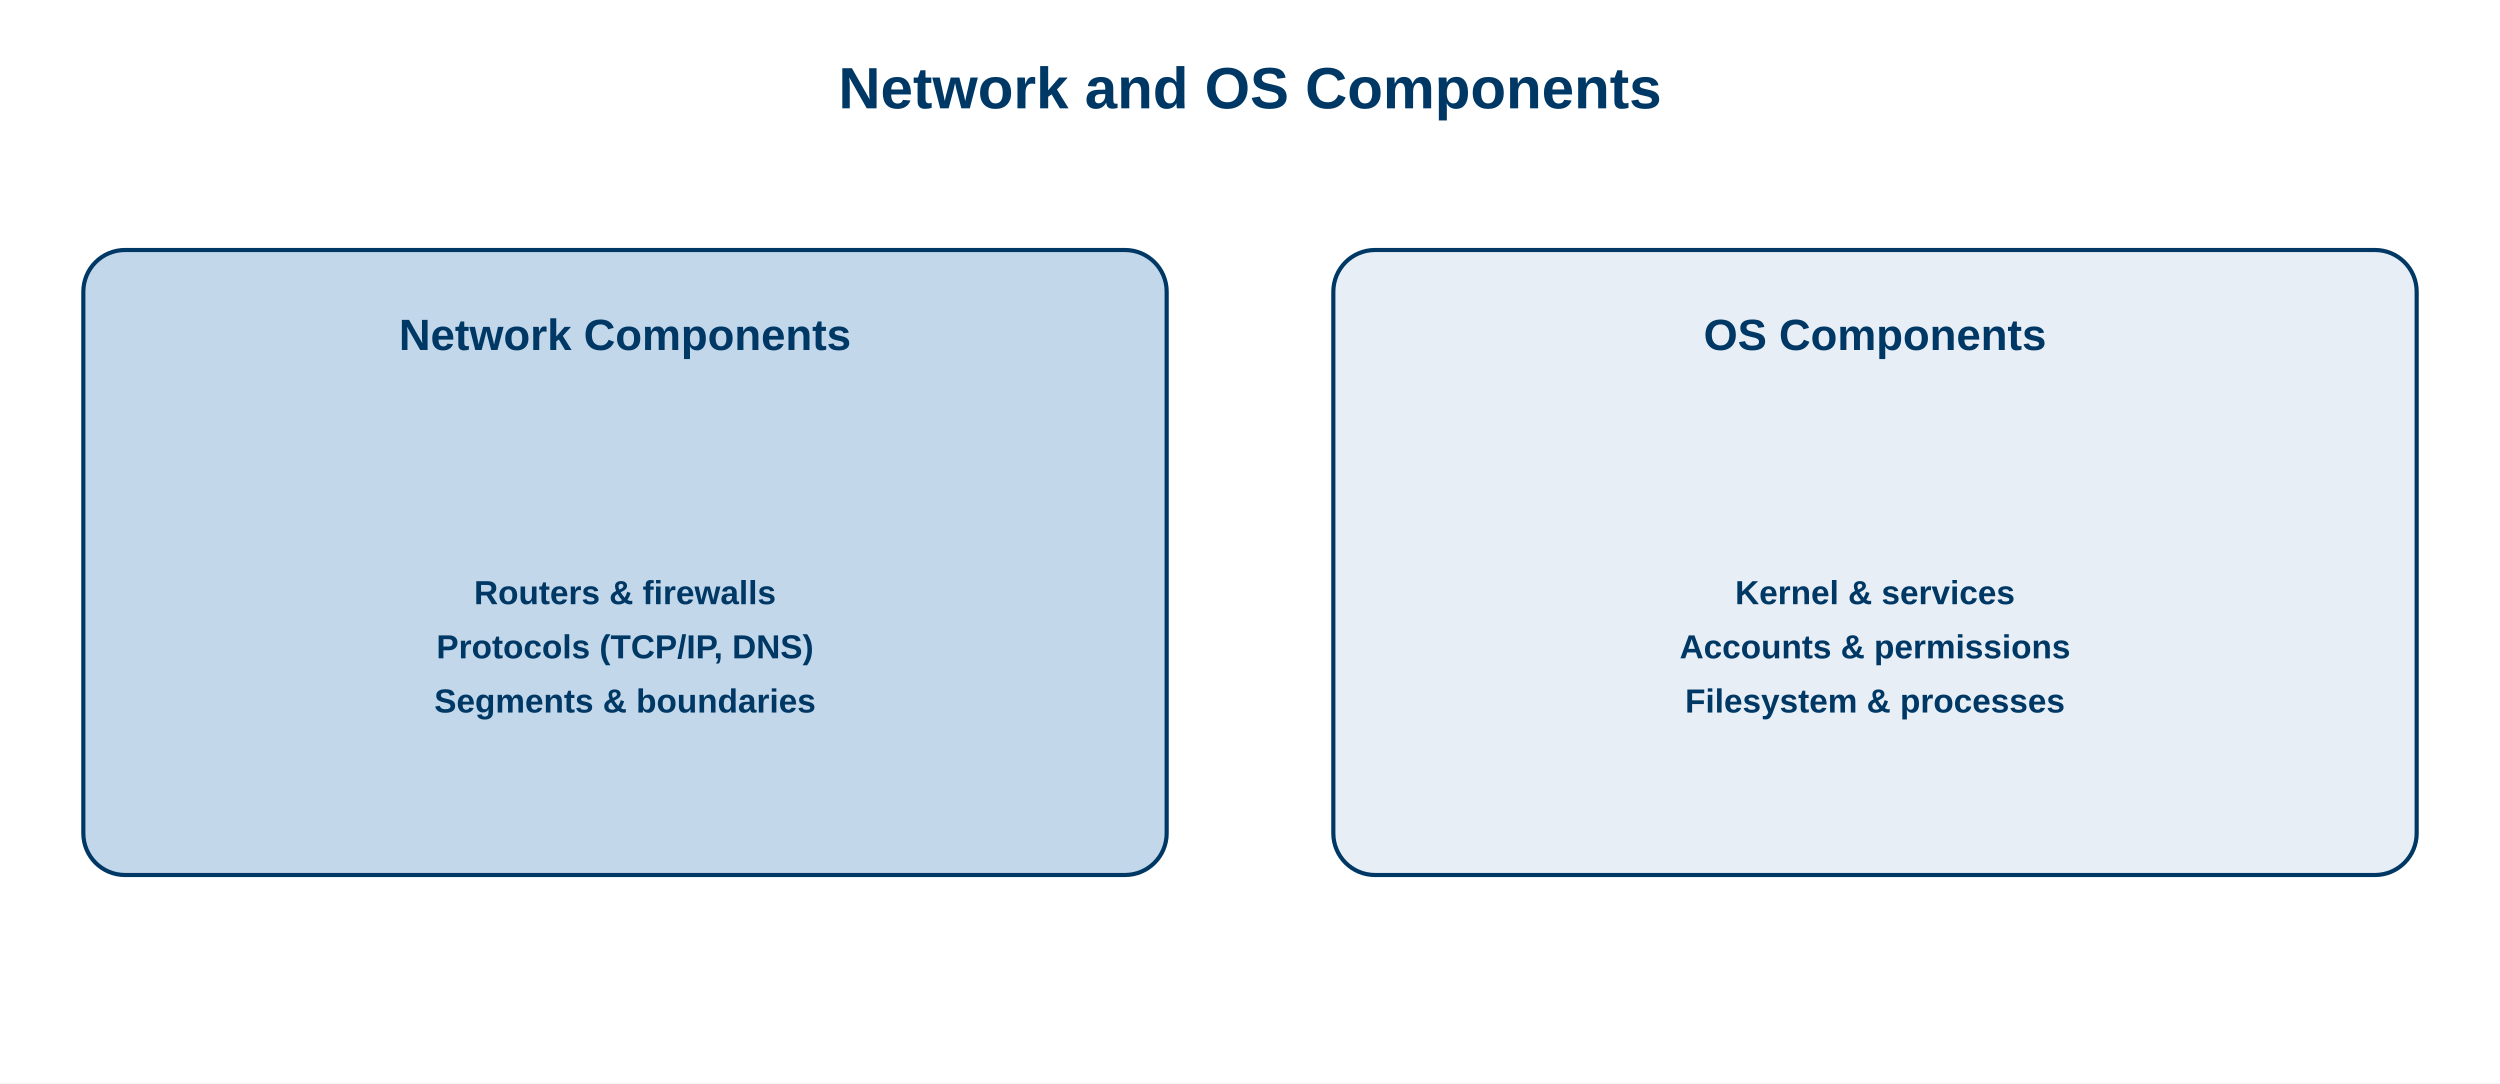
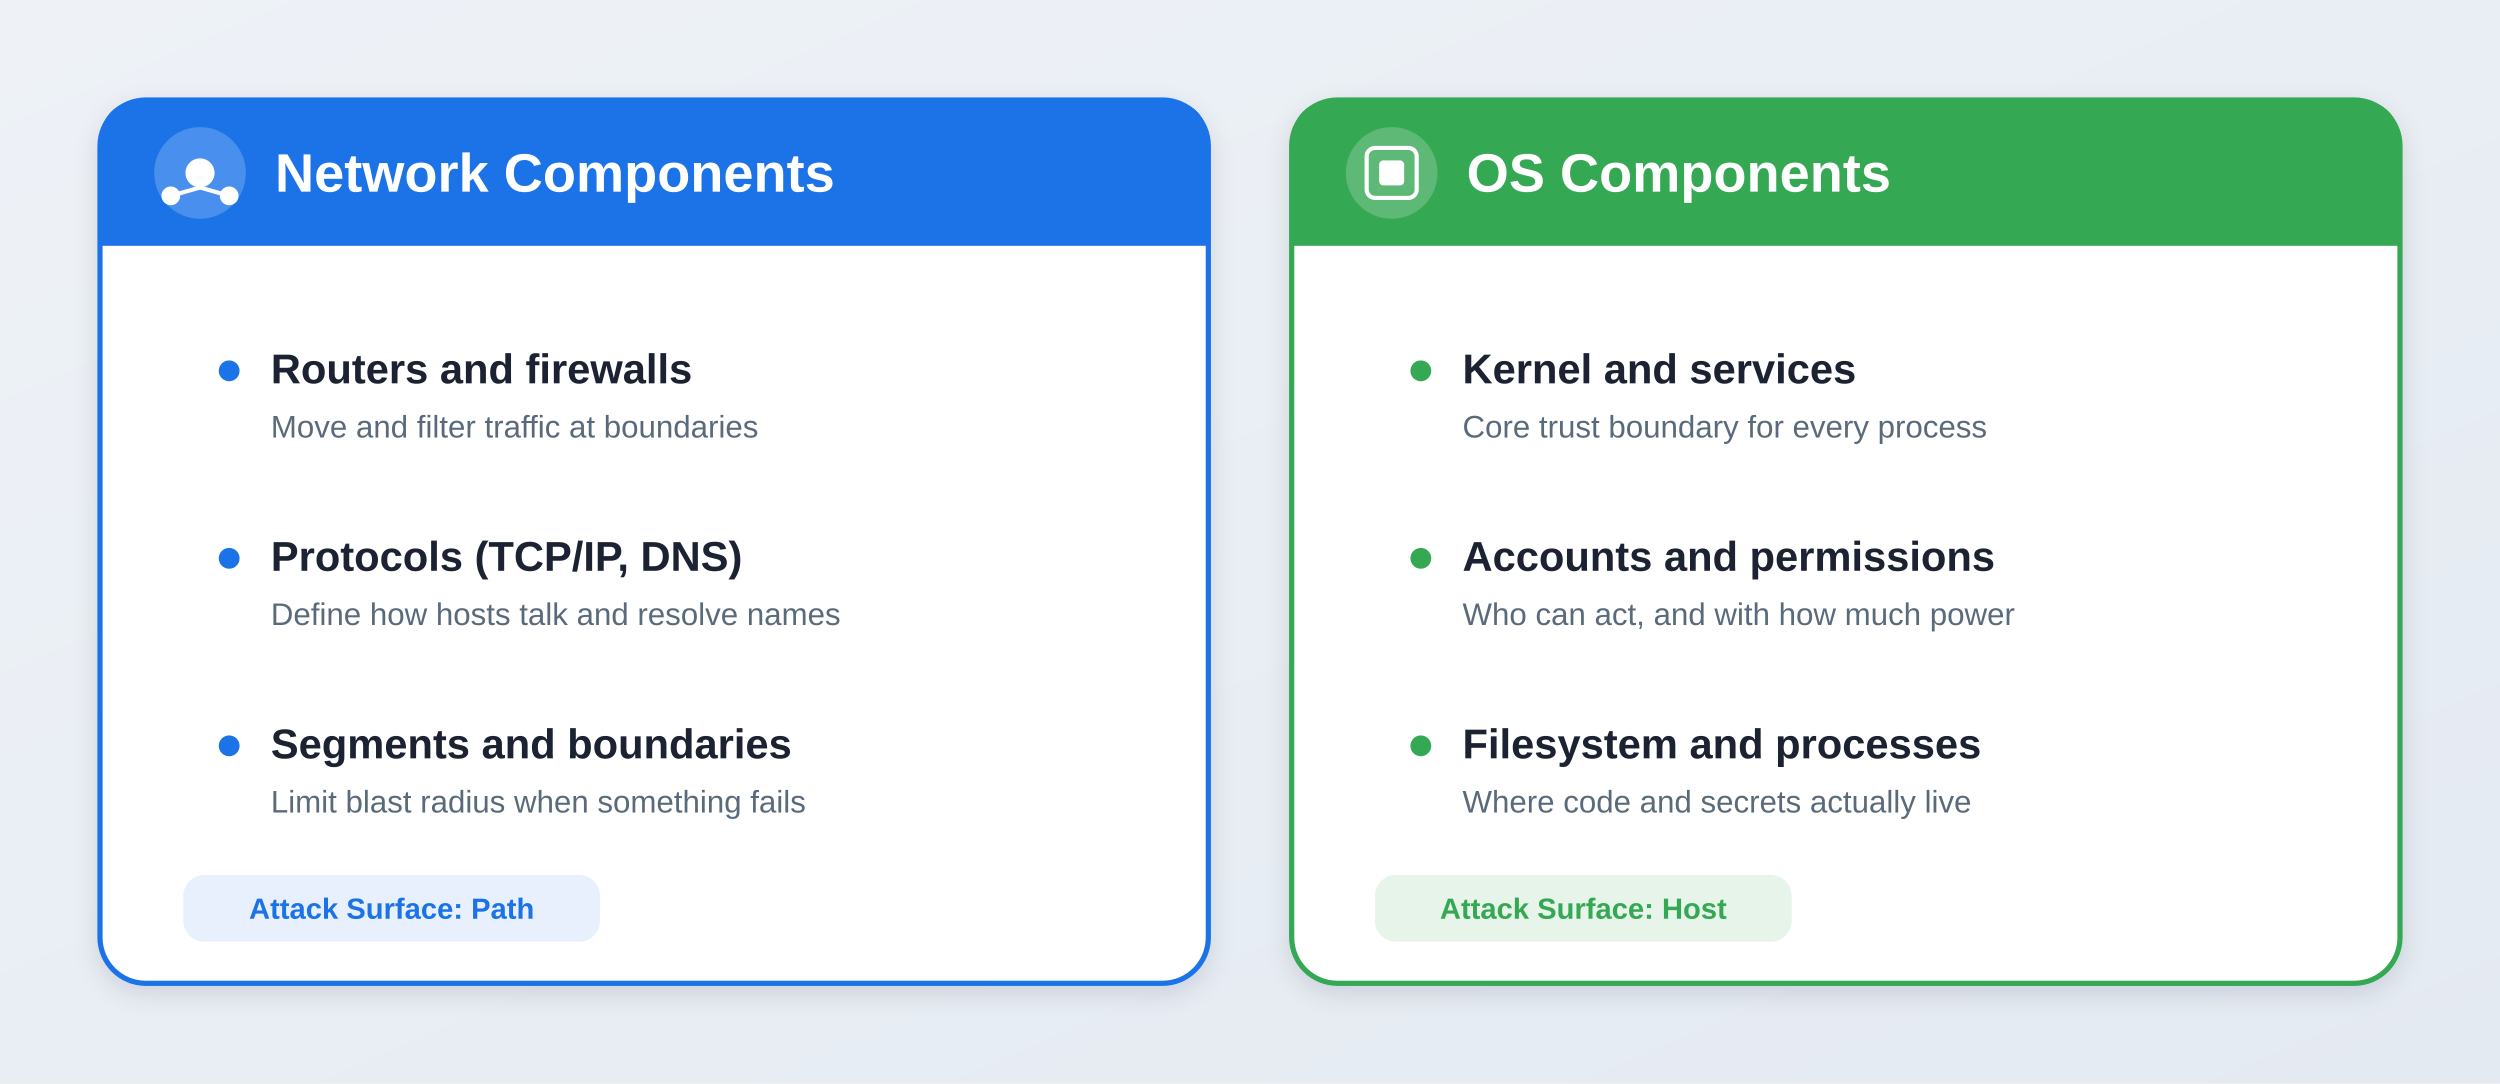
- <svg xmlns="http://www.w3.org/2000/svg" viewBox="0 0 1200 520" width="1200" height="520" font-family="Arial, Helvetica, sans-serif">
-   <rect x="0" y="0" width="1200" height="520" fill="#ffffff" />
-   <text x="600" y="52" text-anchor="middle" font-size="28" font-weight="bold" fill="#003865">Network and OS Components</text>
-   <rect x="40" y="120" width="520" height="300" rx="20" fill="#c3d7ea" stroke="#003865" stroke-width="2" />
-   <text x="300" y="168" text-anchor="middle" font-size="21" font-weight="bold" fill="#003865">Network Components</text>
-   <text x="300" y="290" text-anchor="middle" font-size="16" font-weight="bold" fill="#003865">Routers &amp; firewalls</text>
-   <text x="300" y="316" text-anchor="middle" font-size="16" font-weight="bold" fill="#003865">Protocols (TCP/IP, DNS)</text>
-   <text x="300" y="342" text-anchor="middle" font-size="16" font-weight="bold" fill="#003865">Segments &amp; boundaries</text>
-   <rect x="640" y="120" width="520" height="300" rx="20" fill="#e8eef5" stroke="#003865" stroke-width="2" />
-   <text x="900" y="168" text-anchor="middle" font-size="21" font-weight="bold" fill="#003865">OS Components</text>
-   <text x="900" y="290" text-anchor="middle" font-size="16" font-weight="bold" fill="#003865">Kernel &amp; services</text>
-   <text x="900" y="316" text-anchor="middle" font-size="16" font-weight="bold" fill="#003865">Accounts &amp; permissions</text>
-   <text x="900" y="342" text-anchor="middle" font-size="16" font-weight="bold" fill="#003865">Filesystem &amp; processes</text>
+ <svg xmlns="http://www.w3.org/2000/svg" viewBox="0 0 1200 520" width="1200" height="520" font-family="Segoe UI, Helvetica Neue, Arial, sans-serif">
+   <defs>
+     <filter id="shadow" x="-4%" y="-4%" width="112%" height="116%">
+       <feDropShadow dx="0" dy="4" stdDeviation="6" flood-color="#1a2332" flood-opacity="0.12" />
+     </filter>
+     <linearGradient id="bg" x1="0" y1="0" x2="1" y2="1">
+       <stop offset="0%" stop-color="#eef2f7" />
+       <stop offset="100%" stop-color="#e4eaf2" />
+     </linearGradient>
+   </defs>
+   <rect width="1200" height="520" fill="url(#bg)" />
+   <g filter="url(#shadow)">
+     <rect x="48" y="48" width="532" height="424" rx="22" fill="#ffffff" stroke="#1a73e8" stroke-width="2.5" />
+     <path d="M48,70 Q48,48 70,48 H558 Q580,48 580,70 V118 H48 Z" fill="#1a73e8" />
+     <circle cx="96" cy="83" r="22" fill="#ffffff" fill-opacity="0.2" />
+     <circle cx="96" cy="83" r="7" fill="#ffffff" />
+     <circle cx="82" cy="94" r="4.5" fill="#ffffff" />
+     <circle cx="110" cy="94" r="4.5" fill="#ffffff" />
+     <path d="M96,90 L82,94 M96,90 L110,94" stroke="#ffffff" stroke-width="2" fill="none" />
+     <text x="132" y="92" font-size="26" font-weight="700" fill="#ffffff">Network Components</text>
+     <g fill="#1a2332">
+       <circle cx="110" cy="178" r="5" fill="#1a73e8" />
+       <text x="130" y="184" font-size="20" font-weight="600">Routers and firewalls</text>
+       <text x="130" y="210" font-size="15" fill="#5a6a7a">Move and filter traffic at boundaries</text>
+       <circle cx="110" cy="268" r="5" fill="#1a73e8" />
+       <text x="130" y="274" font-size="20" font-weight="600">Protocols (TCP/IP, DNS)</text>
+       <text x="130" y="300" font-size="15" fill="#5a6a7a">Define how hosts talk and resolve names</text>
+       <circle cx="110" cy="358" r="5" fill="#1a73e8" />
+       <text x="130" y="364" font-size="20" font-weight="600">Segments and boundaries</text>
+       <text x="130" y="390" font-size="15" fill="#5a6a7a">Limit blast radius when something fails</text>
+     </g>
+     <rect x="88" y="420" width="200" height="32" rx="10" fill="#e8f0fe" />
+     <text x="188" y="441" text-anchor="middle" font-size="14" font-weight="700" fill="#1a73e8">Attack Surface: Path</text>
+   </g>
+   <g filter="url(#shadow)">
+     <rect x="620" y="48" width="532" height="424" rx="22" fill="#ffffff" stroke="#34a853" stroke-width="2.5" />
+     <path d="M620,70 Q620,48 642,48 H1130 Q1152,48 1152,70 V118 H620 Z" fill="#34a853" />
+     <circle cx="668" cy="83" r="22" fill="#ffffff" fill-opacity="0.2" />
+     <rect x="656" y="71" width="24" height="24" rx="4" fill="none" stroke="#ffffff" stroke-width="2" />
+     <rect x="662" y="77" width="12" height="12" rx="2" fill="#ffffff" />
+     <text x="704" y="92" font-size="26" font-weight="700" fill="#ffffff">OS Components</text>
+     <g fill="#1a2332">
+       <circle cx="682" cy="178" r="5" fill="#34a853" />
+       <text x="702" y="184" font-size="20" font-weight="600">Kernel and services</text>
+       <text x="702" y="210" font-size="15" fill="#5a6a7a">Core trust boundary for every process</text>
+       <circle cx="682" cy="268" r="5" fill="#34a853" />
+       <text x="702" y="274" font-size="20" font-weight="600">Accounts and permissions</text>
+       <text x="702" y="300" font-size="15" fill="#5a6a7a">Who can act, and with how much power</text>
+       <circle cx="682" cy="358" r="5" fill="#34a853" />
+       <text x="702" y="364" font-size="20" font-weight="600">Filesystem and processes</text>
+       <text x="702" y="390" font-size="15" fill="#5a6a7a">Where code and secrets actually live</text>
+     </g>
+     <rect x="660" y="420" width="200" height="32" rx="10" fill="#e6f4ea" />
+     <text x="760" y="441" text-anchor="middle" font-size="14" font-weight="700" fill="#34a853">Attack Surface: Host</text>
+   </g>
</svg>
